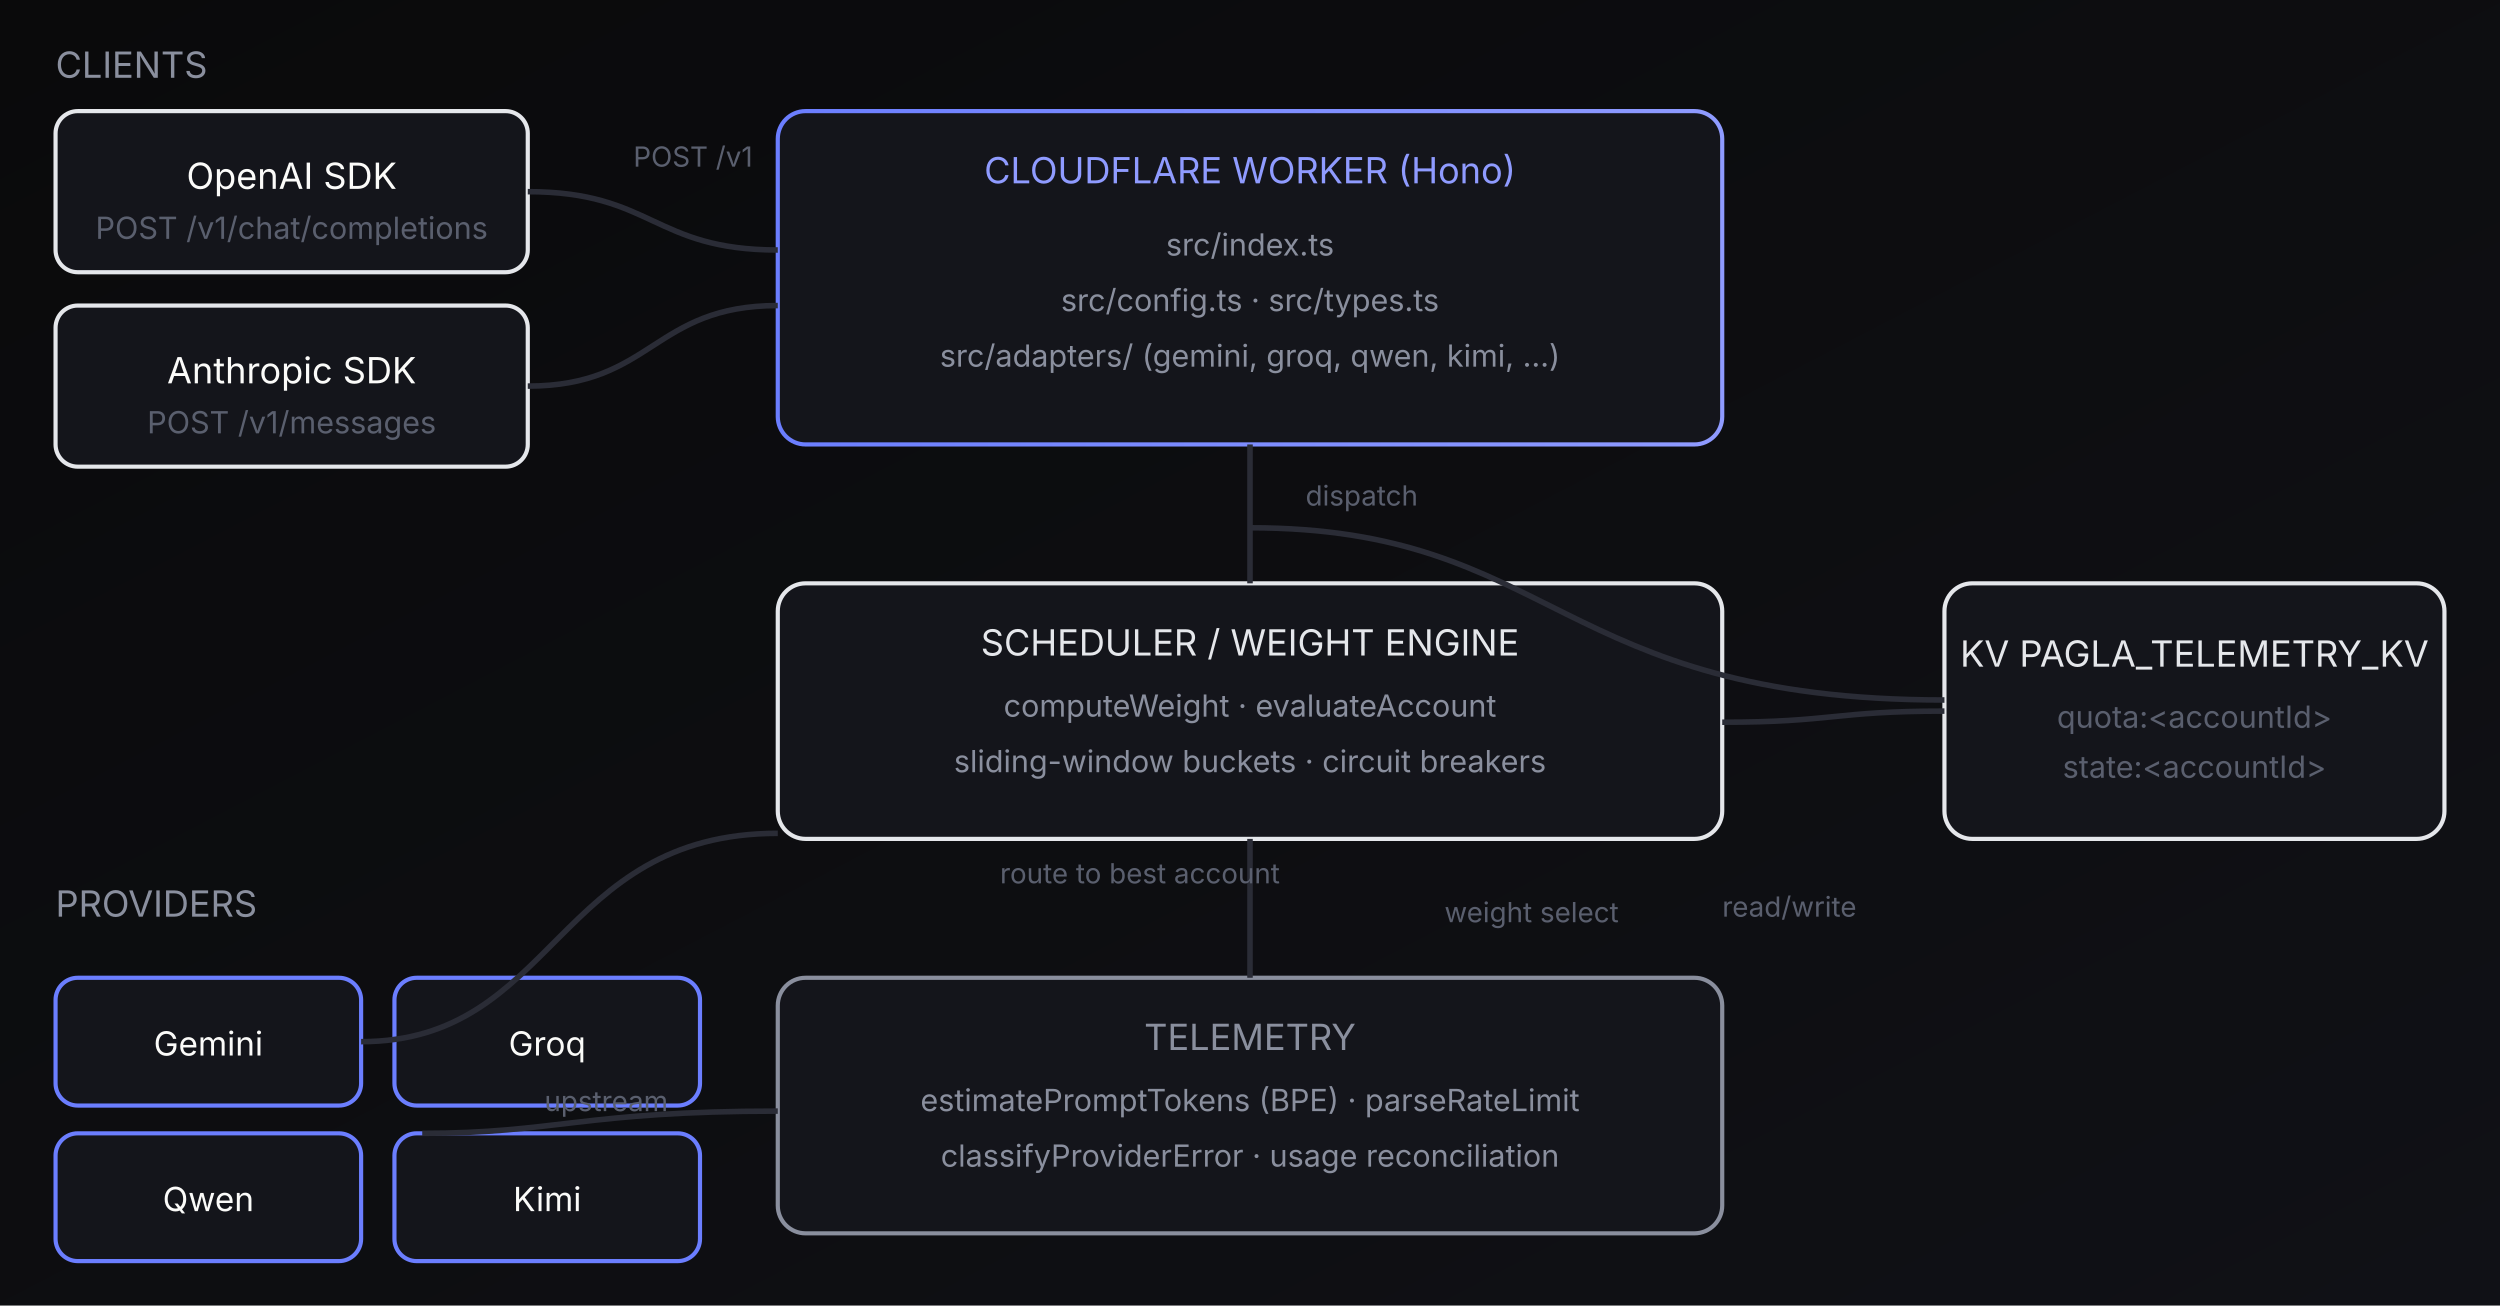
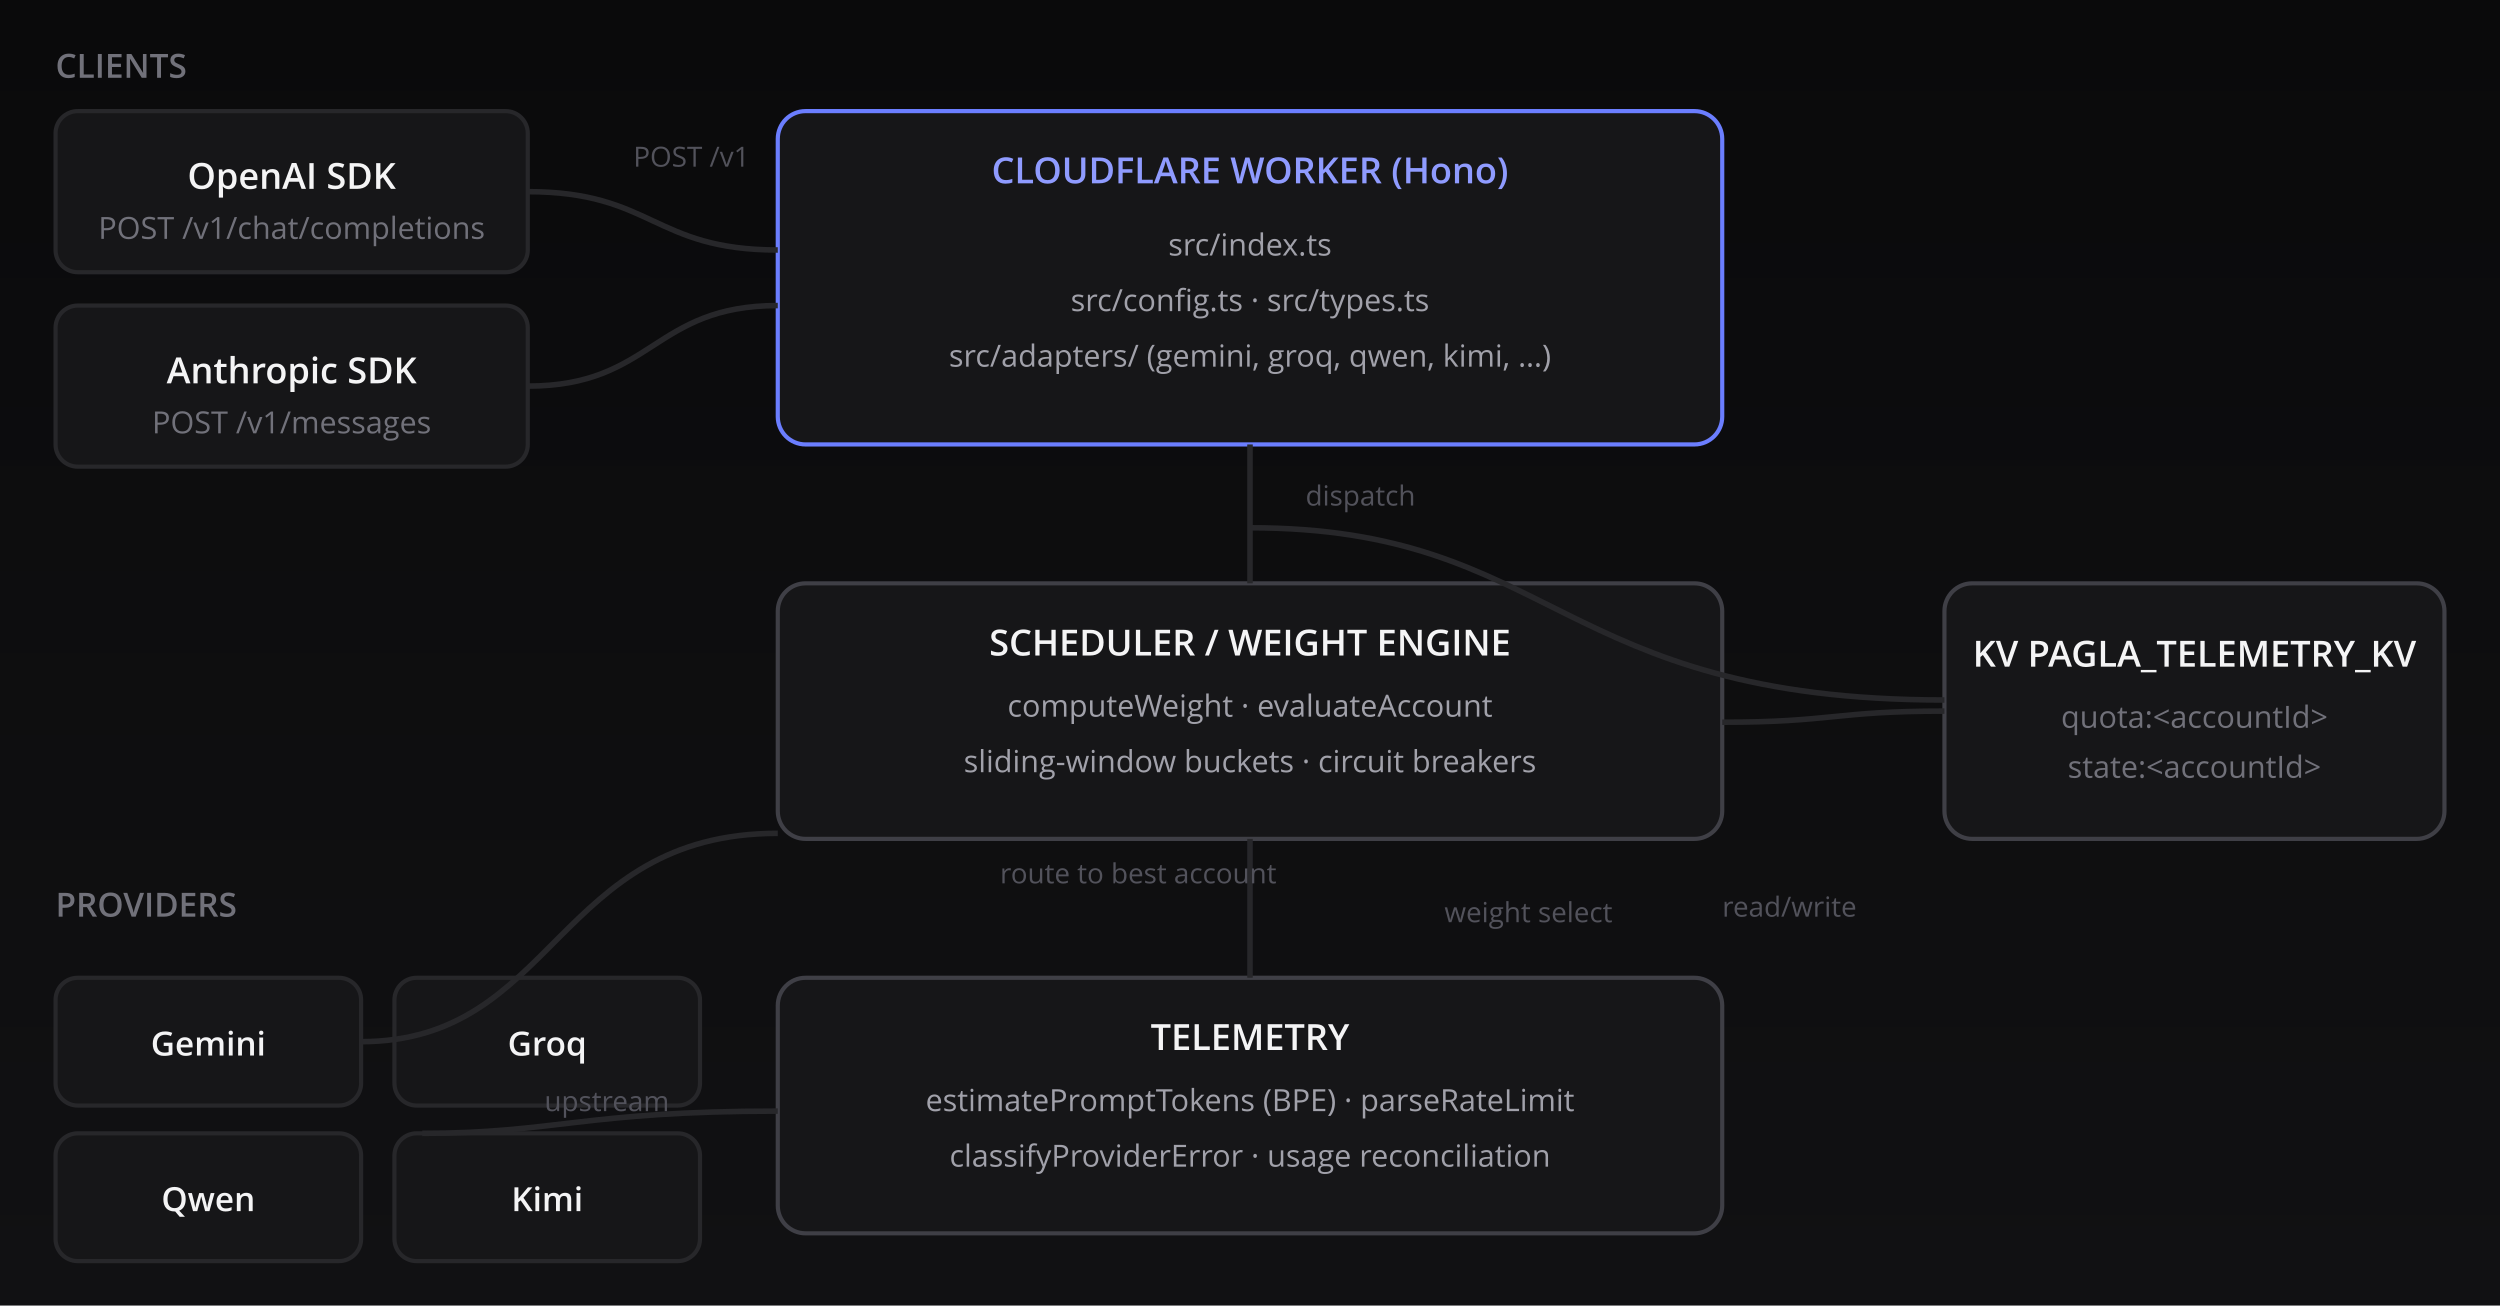
<svg xmlns="http://www.w3.org/2000/svg" width="900" height="470" viewBox="0 0 900 470" role="img" aria-label="PaglaROUTER architecture">
  <defs>
-     <linearGradient id="abg" x1="0" y1="0" x2="1" y2="1">
+     <linearGradient id="abg" x1="0" y1="0" x2="0" y2="1">
      <stop offset="0" stop-color="#0A0A0B" />
-       <stop offset="1" stop-color="#101116" />
-     </linearGradient>
-     <linearGradient id="accent2" x1="0" y1="0" x2="1" y2="0">
-       <stop offset="0" stop-color="#6B7EFF" />
-       <stop offset="1" stop-color="#8F9BFF" />
+       <stop offset="1" stop-color="#111113" />
    </linearGradient>
  </defs>
  <rect width="900" height="470" fill="url(#abg)" />
  <g>
-     <text x="20" y="28" font-family="Inter, 'Open Sans', ui-sans-serif, system-ui, sans-serif" font-size="13" fill="#8A8F9E">CLIENTS</text>
-     <rect x="20" y="40" width="170" height="58" rx="8" fill="#14151B" stroke="#E5E7EB" stroke-width="1.5" />
-     <text x="105" y="68" font-family="Inter, 'Open Sans', ui-sans-serif, system-ui, sans-serif" font-size="13" fill="#FBFBF9" text-anchor="middle">OpenAI SDK</text>
-     <text x="105" y="86" font-family="Inter, 'Open Sans', ui-sans-serif, system-ui, sans-serif" font-size="11" fill="#5A5F6E" text-anchor="middle">POST /v1/chat/completions</text>
-     <rect x="20" y="110" width="170" height="58" rx="8" fill="#14151B" stroke="#E5E7EB" stroke-width="1.5" />
-     <text x="105" y="138" font-family="Inter, 'Open Sans', ui-sans-serif, system-ui, sans-serif" font-size="13" fill="#FBFBF9" text-anchor="middle">Anthropic SDK</text>
-     <text x="105" y="156" font-family="Inter, 'Open Sans', ui-sans-serif, system-ui, sans-serif" font-size="11" fill="#5A5F6E" text-anchor="middle">POST /v1/messages</text>
+     <text x="20" y="28" font-family="'Open Sans', ui-sans-serif, system-ui, sans-serif" font-size="12" font-weight="600" fill="#71717A">CLIENTS</text>
+     <rect x="20" y="40" width="170" height="58" rx="8" fill="#161618" stroke="#27272A" stroke-width="1.5" />
+     <text x="105" y="68" font-family="'Open Sans', ui-sans-serif, system-ui, sans-serif" font-size="13" font-weight="600" fill="#F4F4F5" text-anchor="middle">OpenAI SDK</text>
+     <text x="105" y="86" font-family="'Open Sans', ui-sans-serif, system-ui, sans-serif" font-size="11" fill="#71717A" text-anchor="middle">POST /v1/chat/completions</text>
+     <rect x="20" y="110" width="170" height="58" rx="8" fill="#161618" stroke="#27272A" stroke-width="1.5" />
+     <text x="105" y="138" font-family="'Open Sans', ui-sans-serif, system-ui, sans-serif" font-size="13" font-weight="600" fill="#F4F4F5" text-anchor="middle">Anthropic SDK</text>
+     <text x="105" y="156" font-family="'Open Sans', ui-sans-serif, system-ui, sans-serif" font-size="11" fill="#71717A" text-anchor="middle">POST /v1/messages</text>
  </g>
-   <rect x="280" y="40" width="340" height="120" rx="10" fill="#14151B" stroke="url(#accent2)" stroke-width="1.5" />
-   <text x="450" y="66" font-family="Inter, 'Open Sans', ui-sans-serif, system-ui, sans-serif" font-size="13" fill="#8F9BFF" text-anchor="middle">CLOUDFLARE WORKER (Hono)</text>
-   <text x="450" y="92" font-family="Inter, 'Open Sans', ui-sans-serif, system-ui, sans-serif" font-size="11" fill="#8A8F9E" text-anchor="middle">src/index.ts</text>
-   <text x="450" y="112" font-family="Inter, 'Open Sans', ui-sans-serif, system-ui, sans-serif" font-size="11" fill="#8A8F9E" text-anchor="middle">src/config.ts  ·  src/types.ts</text>
-   <text x="450" y="132" font-family="Inter, 'Open Sans', ui-sans-serif, system-ui, sans-serif" font-size="11" fill="#8A8F9E" text-anchor="middle">src/adapters/ (gemini, groq, qwen, kimi, …)</text>
-   <rect x="280" y="210" width="340" height="92" rx="10" fill="#14151B" stroke="#E5E7EB" stroke-width="1.5" />
-   <text x="450" y="236" font-family="Inter, 'Open Sans', ui-sans-serif, system-ui, sans-serif" font-size="13" fill="#E5E7EB" text-anchor="middle">SCHEDULER / WEIGHT ENGINE</text>
-   <text x="450" y="258" font-family="Inter, 'Open Sans', ui-sans-serif, system-ui, sans-serif" font-size="11" fill="#8A8F9E" text-anchor="middle">computeWeight · evaluateAccount</text>
-   <text x="450" y="278" font-family="Inter, 'Open Sans', ui-sans-serif, system-ui, sans-serif" font-size="11" fill="#8A8F9E" text-anchor="middle">sliding-window buckets · circuit breakers</text>
-   <rect x="280" y="352" width="340" height="92" rx="10" fill="#14151B" stroke="#8A8F9E" stroke-width="1.5" />
-   <text x="450" y="378" font-family="Inter, 'Open Sans', ui-sans-serif, system-ui, sans-serif" font-size="13" fill="#8A8F9E" text-anchor="middle">TELEMETRY</text>
-   <text x="450" y="400" font-family="Inter, 'Open Sans', ui-sans-serif, system-ui, sans-serif" font-size="11" fill="#8A8F9E" text-anchor="middle">estimatePromptTokens (BPE) · parseRateLimit</text>
-   <text x="450" y="420" font-family="Inter, 'Open Sans', ui-sans-serif, system-ui, sans-serif" font-size="11" fill="#8A8F9E" text-anchor="middle">classifyProviderError · usage reconciliation</text>
-   <rect x="700" y="210" width="180" height="92" rx="10" fill="#14151B" stroke="#E5E7EB" stroke-width="1.5" />
-   <text x="790" y="240" font-family="Inter, 'Open Sans', ui-sans-serif, system-ui, sans-serif" font-size="13" fill="#E5E7EB" text-anchor="middle">KV PAGLA_TELEMETRY_KV</text>
-   <text x="790" y="262" font-family="Inter, 'Open Sans', ui-sans-serif, system-ui, sans-serif" font-size="11" fill="#5A5F6E" text-anchor="middle">quota:&lt;accountId&gt;</text>
-   <text x="790" y="280" font-family="Inter, 'Open Sans', ui-sans-serif, system-ui, sans-serif" font-size="11" fill="#5A5F6E" text-anchor="middle">state:&lt;accountId&gt;</text>
-   <text x="20" y="330" font-family="Inter, 'Open Sans', ui-sans-serif, system-ui, sans-serif" font-size="13" fill="#8A8F9E">PROVIDERS</text>
+   <rect x="280" y="40" width="340" height="120" rx="10" fill="#161618" stroke="#6B7EFF" stroke-width="1.5" />
+   <text x="450" y="66" font-family="'Open Sans', ui-sans-serif, system-ui, sans-serif" font-size="13" font-weight="600" fill="#8F9BFF" text-anchor="middle">CLOUDFLARE WORKER (Hono)</text>
+   <text x="450" y="92" font-family="'Open Sans', ui-sans-serif, system-ui, sans-serif" font-size="11" fill="#A1A1AA" text-anchor="middle">src/index.ts</text>
+   <text x="450" y="112" font-family="'Open Sans', ui-sans-serif, system-ui, sans-serif" font-size="11" fill="#A1A1AA" text-anchor="middle">src/config.ts · src/types.ts</text>
+   <text x="450" y="132" font-family="'Open Sans', ui-sans-serif, system-ui, sans-serif" font-size="11" fill="#A1A1AA" text-anchor="middle">src/adapters/ (gemini, groq, qwen, kimi, …)</text>
+   <rect x="280" y="210" width="340" height="92" rx="10" fill="#161618" stroke="#3F3F46" stroke-width="1.5" />
+   <text x="450" y="236" font-family="'Open Sans', ui-sans-serif, system-ui, sans-serif" font-size="13" font-weight="600" fill="#F4F4F5" text-anchor="middle">SCHEDULER / WEIGHT ENGINE</text>
+   <text x="450" y="258" font-family="'Open Sans', ui-sans-serif, system-ui, sans-serif" font-size="11" fill="#A1A1AA" text-anchor="middle">computeWeight · evaluateAccount</text>
+   <text x="450" y="278" font-family="'Open Sans', ui-sans-serif, system-ui, sans-serif" font-size="11" fill="#A1A1AA" text-anchor="middle">sliding-window buckets · circuit breakers</text>
+   <rect x="280" y="352" width="340" height="92" rx="10" fill="#161618" stroke="#3F3F46" stroke-width="1.5" />
+   <text x="450" y="378" font-family="'Open Sans', ui-sans-serif, system-ui, sans-serif" font-size="13" font-weight="600" fill="#F4F4F5" text-anchor="middle">TELEMETRY</text>
+   <text x="450" y="400" font-family="'Open Sans', ui-sans-serif, system-ui, sans-serif" font-size="11" fill="#A1A1AA" text-anchor="middle">estimatePromptTokens (BPE) · parseRateLimit</text>
+   <text x="450" y="420" font-family="'Open Sans', ui-sans-serif, system-ui, sans-serif" font-size="11" fill="#A1A1AA" text-anchor="middle">classifyProviderError · usage reconciliation</text>
+   <rect x="700" y="210" width="180" height="92" rx="10" fill="#161618" stroke="#3F3F46" stroke-width="1.5" />
+   <text x="790" y="240" font-family="'Open Sans', ui-sans-serif, system-ui, sans-serif" font-size="13" font-weight="600" fill="#F4F4F5" text-anchor="middle">KV PAGLA_TELEMETRY_KV</text>
+   <text x="790" y="262" font-family="'Open Sans', ui-sans-serif, system-ui, sans-serif" font-size="11" fill="#71717A" text-anchor="middle">quota:&lt;accountId&gt;</text>
+   <text x="790" y="280" font-family="'Open Sans', ui-sans-serif, system-ui, sans-serif" font-size="11" fill="#71717A" text-anchor="middle">state:&lt;accountId&gt;</text>
+   <text x="20" y="330" font-family="'Open Sans', ui-sans-serif, system-ui, sans-serif" font-size="12" font-weight="600" fill="#71717A">PROVIDERS</text>
  <g>
-     <rect x="20" y="352" width="110" height="46" rx="8" fill="#14151B" stroke="#6B7EFF" stroke-width="1.5" />
-     <text x="75" y="380" font-family="Inter, 'Open Sans', ui-sans-serif, system-ui, sans-serif" font-size="12" fill="#FBFBF9" text-anchor="middle">Gemini</text>
-     <rect x="142" y="352" width="110" height="46" rx="8" fill="#14151B" stroke="#6B7EFF" stroke-width="1.5" />
-     <text x="197" y="380" font-family="Inter, 'Open Sans', ui-sans-serif, system-ui, sans-serif" font-size="12" fill="#FBFBF9" text-anchor="middle">Groq</text>
+     <rect x="20" y="352" width="110" height="46" rx="8" fill="#161618" stroke="#27272A" stroke-width="1.5" />
+     <text x="75" y="380" font-family="'Open Sans', ui-sans-serif, system-ui, sans-serif" font-size="12" font-weight="600" fill="#F4F4F5" text-anchor="middle">Gemini</text>
+     <rect x="142" y="352" width="110" height="46" rx="8" fill="#161618" stroke="#27272A" stroke-width="1.5" />
+     <text x="197" y="380" font-family="'Open Sans', ui-sans-serif, system-ui, sans-serif" font-size="12" font-weight="600" fill="#F4F4F5" text-anchor="middle">Groq</text>
  </g>
  <g>
-     <rect x="20" y="408" width="110" height="46" rx="8" fill="#14151B" stroke="#6B7EFF" stroke-width="1.5" />
-     <text x="75" y="436" font-family="Inter, 'Open Sans', ui-sans-serif, system-ui, sans-serif" font-size="12" fill="#FBFBF9" text-anchor="middle">Qwen</text>
-     <rect x="142" y="408" width="110" height="46" rx="8" fill="#14151B" stroke="#6B7EFF" stroke-width="1.5" />
-     <text x="197" y="436" font-family="Inter, 'Open Sans', ui-sans-serif, system-ui, sans-serif" font-size="12" fill="#FBFBF9" text-anchor="middle">Kimi</text>
+     <rect x="20" y="408" width="110" height="46" rx="8" fill="#161618" stroke="#27272A" stroke-width="1.5" />
+     <text x="75" y="436" font-family="'Open Sans', ui-sans-serif, system-ui, sans-serif" font-size="12" font-weight="600" fill="#F4F4F5" text-anchor="middle">Qwen</text>
+     <rect x="142" y="408" width="110" height="46" rx="8" fill="#161618" stroke="#27272A" stroke-width="1.5" />
+     <text x="197" y="436" font-family="'Open Sans', ui-sans-serif, system-ui, sans-serif" font-size="12" font-weight="600" fill="#F4F4F5" text-anchor="middle">Kimi</text>
    <rect x="20" y="270" width="0" height="0" fill="none" />
  </g>
-   <g stroke="#2A2C36" stroke-width="2" fill="none">
+   <g stroke="#27272A" stroke-width="2" fill="none">
    <path d="M190 69 C 235 69, 235 90, 280 90" />
    <path d="M190 139 C 235 139, 235 110, 280 110" />
    <path d="M450 160 L 450 210" />
    <path d="M450 302 L 450 352" />
    <path d="M450 190 C 560 190, 560 252, 700 252" />
    <path d="M620 260 C 660 260, 660 256, 700 256" />
    <path d="M280 300 C 200 300, 200 375, 130 375" />
    <path d="M280 400 C 210 400, 200 408, 152 408" />
  </g>
-   <g font-family="Inter, 'Open Sans', ui-sans-serif, system-ui, sans-serif" font-size="10" fill="#5A5F6E">
+   <g font-family="'Open Sans', ui-sans-serif, system-ui, sans-serif" font-size="10" fill="#52525B">
    <text x="228" y="60">POST /v1</text>
    <text x="520" y="332">weight select</text>
    <text x="470" y="182">dispatch</text>
    <text x="620" y="330">read/write</text>
    <text x="360" y="318">route to best account</text>
    <text x="196" y="400">upstream</text>
  </g>
</svg>
